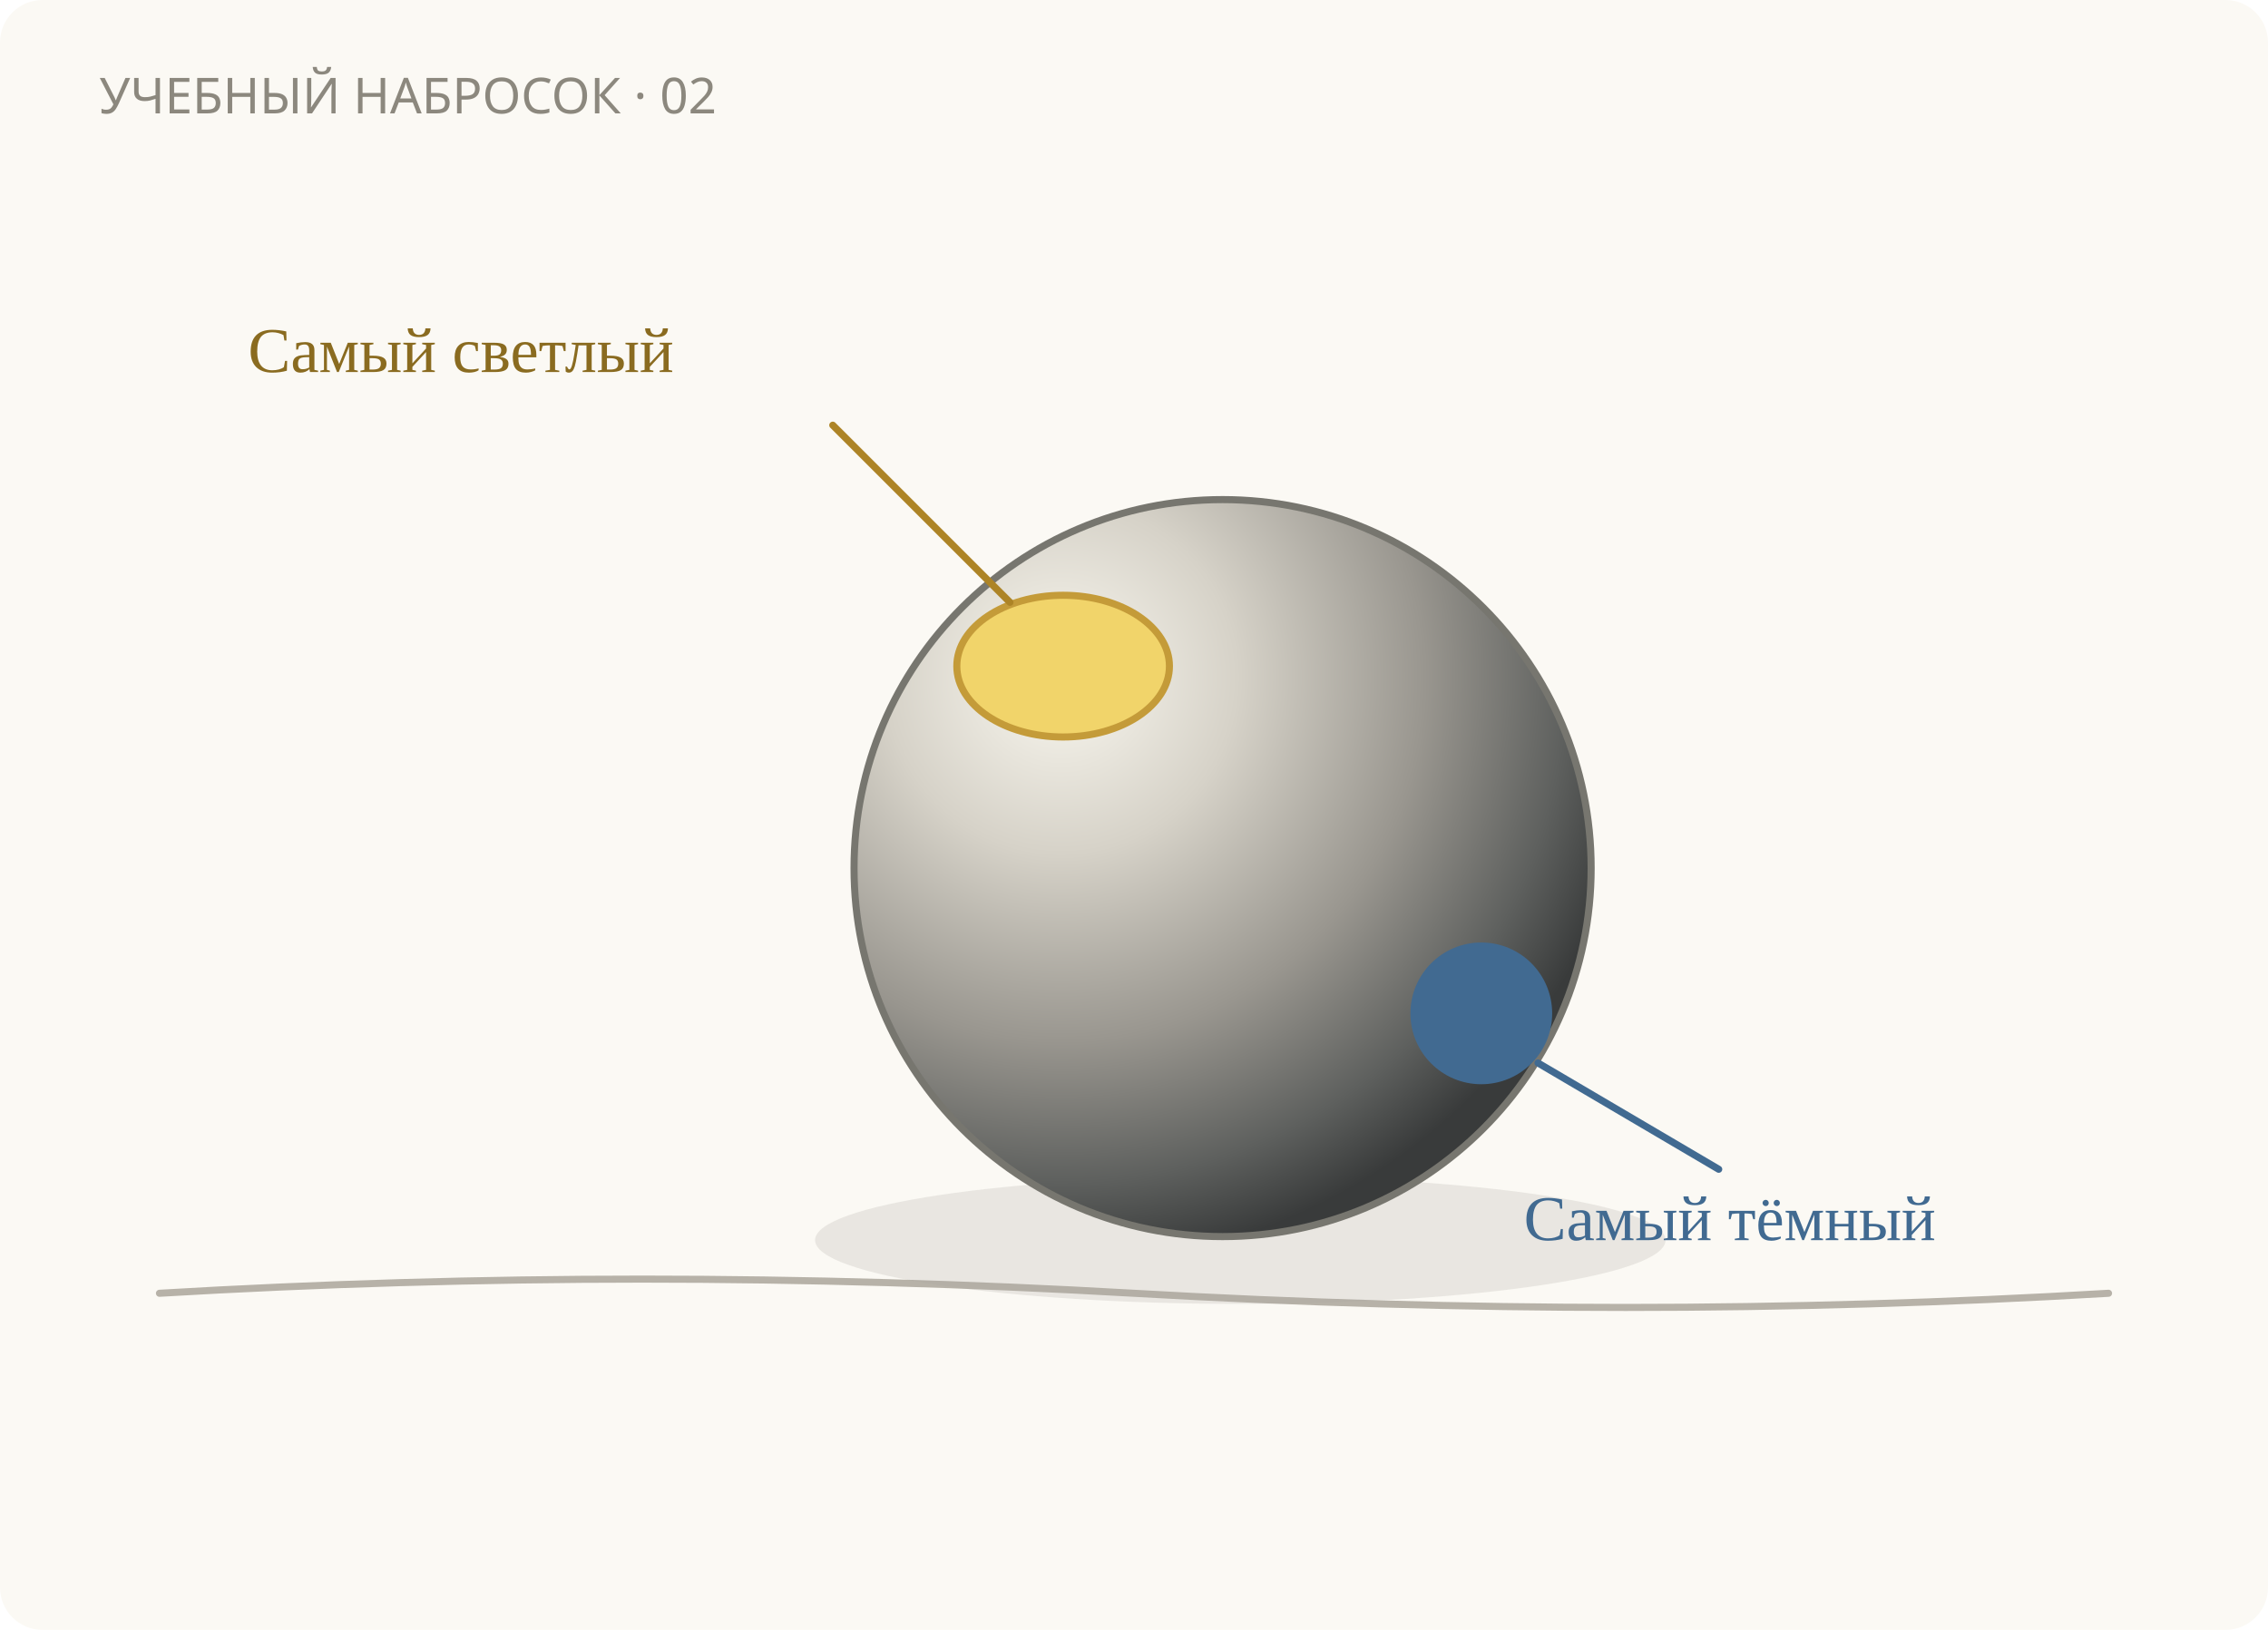
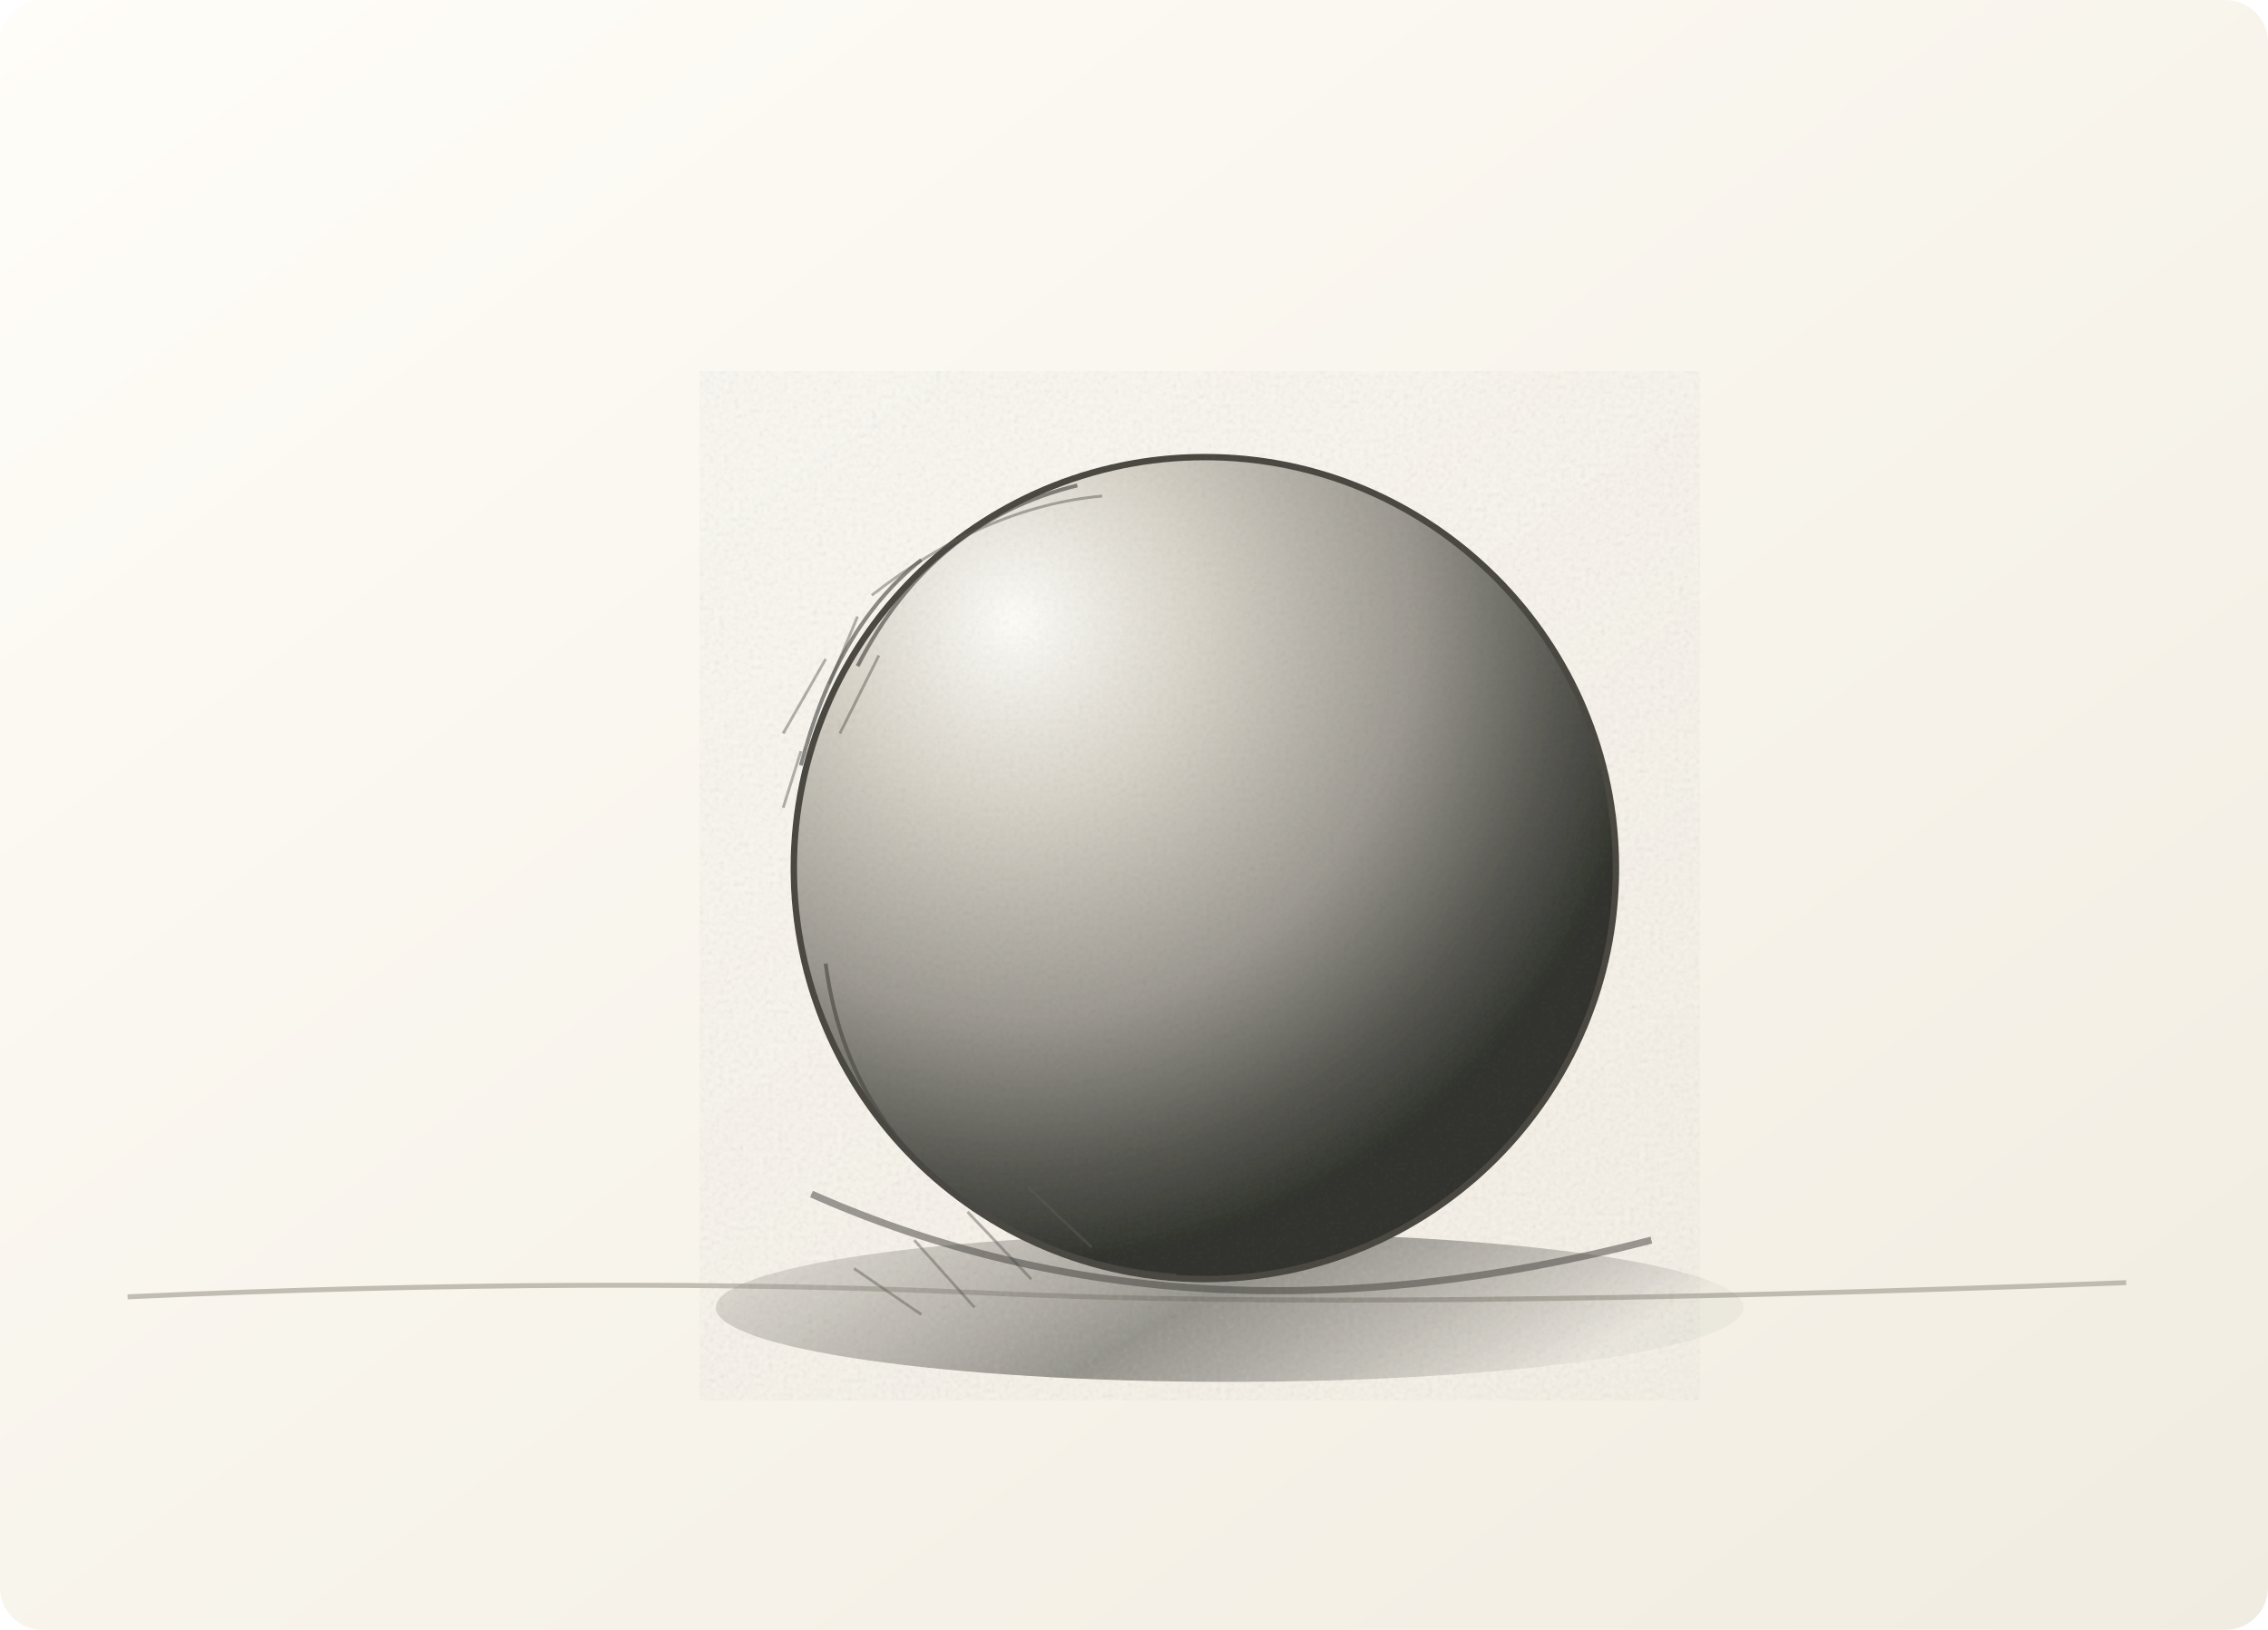
<svg xmlns="http://www.w3.org/2000/svg" viewBox="0 0 640 460" role="img" aria-labelledby="title desc">
  <defs>
-     <radialGradient id="tone" cx="28%" cy="24%" r="80%">
-       <stop offset="0" stop-color="#faf8f0" />
-       <stop offset=".3" stop-color="#d6d2c8" />
-       <stop offset=".62" stop-color="#99968f" />
-       <stop offset=".86" stop-color="#5e605e" />
-       <stop offset="1" stop-color="#393b3b" />
+     <linearGradient id="paper" x1="0" y1="0" x2="1" y2="1">
+       <stop stop-color="#fffdf8" />
+       <stop offset="1" stop-color="#f1ece1" />
+     </linearGradient>
+     <radialGradient id="sphere" cx="27%" cy="20%" r="78%">
+       <stop stop-color="#fffef9" />
+       <stop offset=".28" stop-color="#d9d5cb" />
+       <stop offset=".62" stop-color="#9d9a92" />
+       <stop offset=".86" stop-color="#575751" />
+       <stop offset="1" stop-color="#343630" />
    </radialGradient>
+     <linearGradient id="shadow" x1="0" y1="0" x2="1" y2=".25">
+       <stop stop-color="#a6a198" stop-opacity=".3" />
+       <stop offset=".55" stop-color="#55534d" stop-opacity=".75" />
+       <stop offset="1" stop-color="#3b3a35" stop-opacity=".05" />
+     </linearGradient>
+     <radialGradient id="highlight" cx="35%" cy="30%" r="65%">
+       <stop stop-color="#fffef8" />
+       <stop offset="1" stop-color="#e4d9bd" stop-opacity=".2" />
+     </radialGradient>
+     <filter id="grain">
+       <feTurbulence type="fractalNoise" baseFrequency=".72" numOctaves="2" seed="7" result="noise" />
+       <feColorMatrix in="noise" type="saturate" values="0" />
+       <feComponentTransfer>
+         <feFuncA type="table" tableValues="0 .16" />
+       </feComponentTransfer>
+       <feBlend in="SourceGraphic" mode="multiply" />
+     </filter>
+     <pattern id="hatch" width="8" height="8" patternTransform="rotate(34)" patternUnits="userSpaceOnUse">
+       <path d="M0 0V8" stroke="#66635d" stroke-width=".8" opacity=".4" />
+     </pattern>
+     <marker id="arrow" markerWidth="7" markerHeight="7" refX="5" refY="3" orient="auto">
+       <path d="M0 0L6 3L0 6" fill="none" stroke="#477ba7" stroke-width="1.2" />
+     </marker>
  </defs>
-   <rect width="640" height="460" rx="12" fill="#fbf9f4" />
-   <g fill="none" stroke="#66665f" stroke-linecap="round" stroke-linejoin="round">
-     <path d="M45 365 Q180 357 320 365 T595 365" stroke="#b7b2a8" stroke-width="2" />
-     <ellipse cx="350" cy="350" rx="120" ry="18" fill="#a8a59e" opacity=".22" stroke="none" />
-     <circle cx="345" cy="245" r="104" fill="url(#tone)" stroke="#77766f" stroke-width="2" />
-     <ellipse cx="300" cy="188" rx="30" ry="20" fill="#f1d46a" stroke="#c49b39" stroke-width="2" />
-     <path d="M285 170 L235 120" stroke="#ad8426" stroke-width="2" />
-     <text x="70" y="105" fill="#8a6b20" stroke="none" font-size="18">Самый светлый</text>
-     <circle cx="418" cy="286" r="20" fill="#416a91" stroke="none" />
-     <path d="M434 300 L485 330" stroke="#416a91" stroke-width="2" />
-     <text x="430" y="350" fill="#416a91" stroke="none" font-size="18">Самый тёмный</text>
-     <text x="28" y="32" font-family="sans-serif" font-size="14" fill="#8c887e" stroke="none">УЧЕБНЫЙ НАБРОСОК · 02</text>
+   <rect width="640" height="460" rx="12" fill="url(#paper)" />
+   <path d="M36 366Q170 360 280 365T600 362" stroke="#9d978b" stroke-width="1.4" fill="none" opacity=".6" />
+   <ellipse cx="347" cy="369" rx="145" ry="21" fill="url(#shadow)" opacity=".82" />
+   <g filter="url(#grain)">
+     <circle cx="340" cy="245" r="116" fill="url(#sphere)" stroke="#4b4943" stroke-width="1.8" />
+     <path d="M242 188Q263 147 304 137M226 216Q236 177 260 158M233 272Q239 318 278 343M255 324Q288 357 332 360" fill="none" stroke="#4d4b45" stroke-width="1.1" opacity=".65" />
+     <path d="M246 168Q278 143 311 140M233 186l-12 21m21-33-8 19m-8 19-5 16m27-43-11 22m4 151 19 13m-2-21 17 19m-2-27 18 19m-1-26 18 17" fill="none" stroke="#5e5b54" stroke-width=".8" opacity=".48" />
  </g>
+   <path d="M229 337Q335 384 466 350" stroke="#3f3e39" stroke-width="2" opacity=".5" fill="none" />
+ Карандашный шар с отмеченными светлой областью и глубокой тенью.
</svg>
